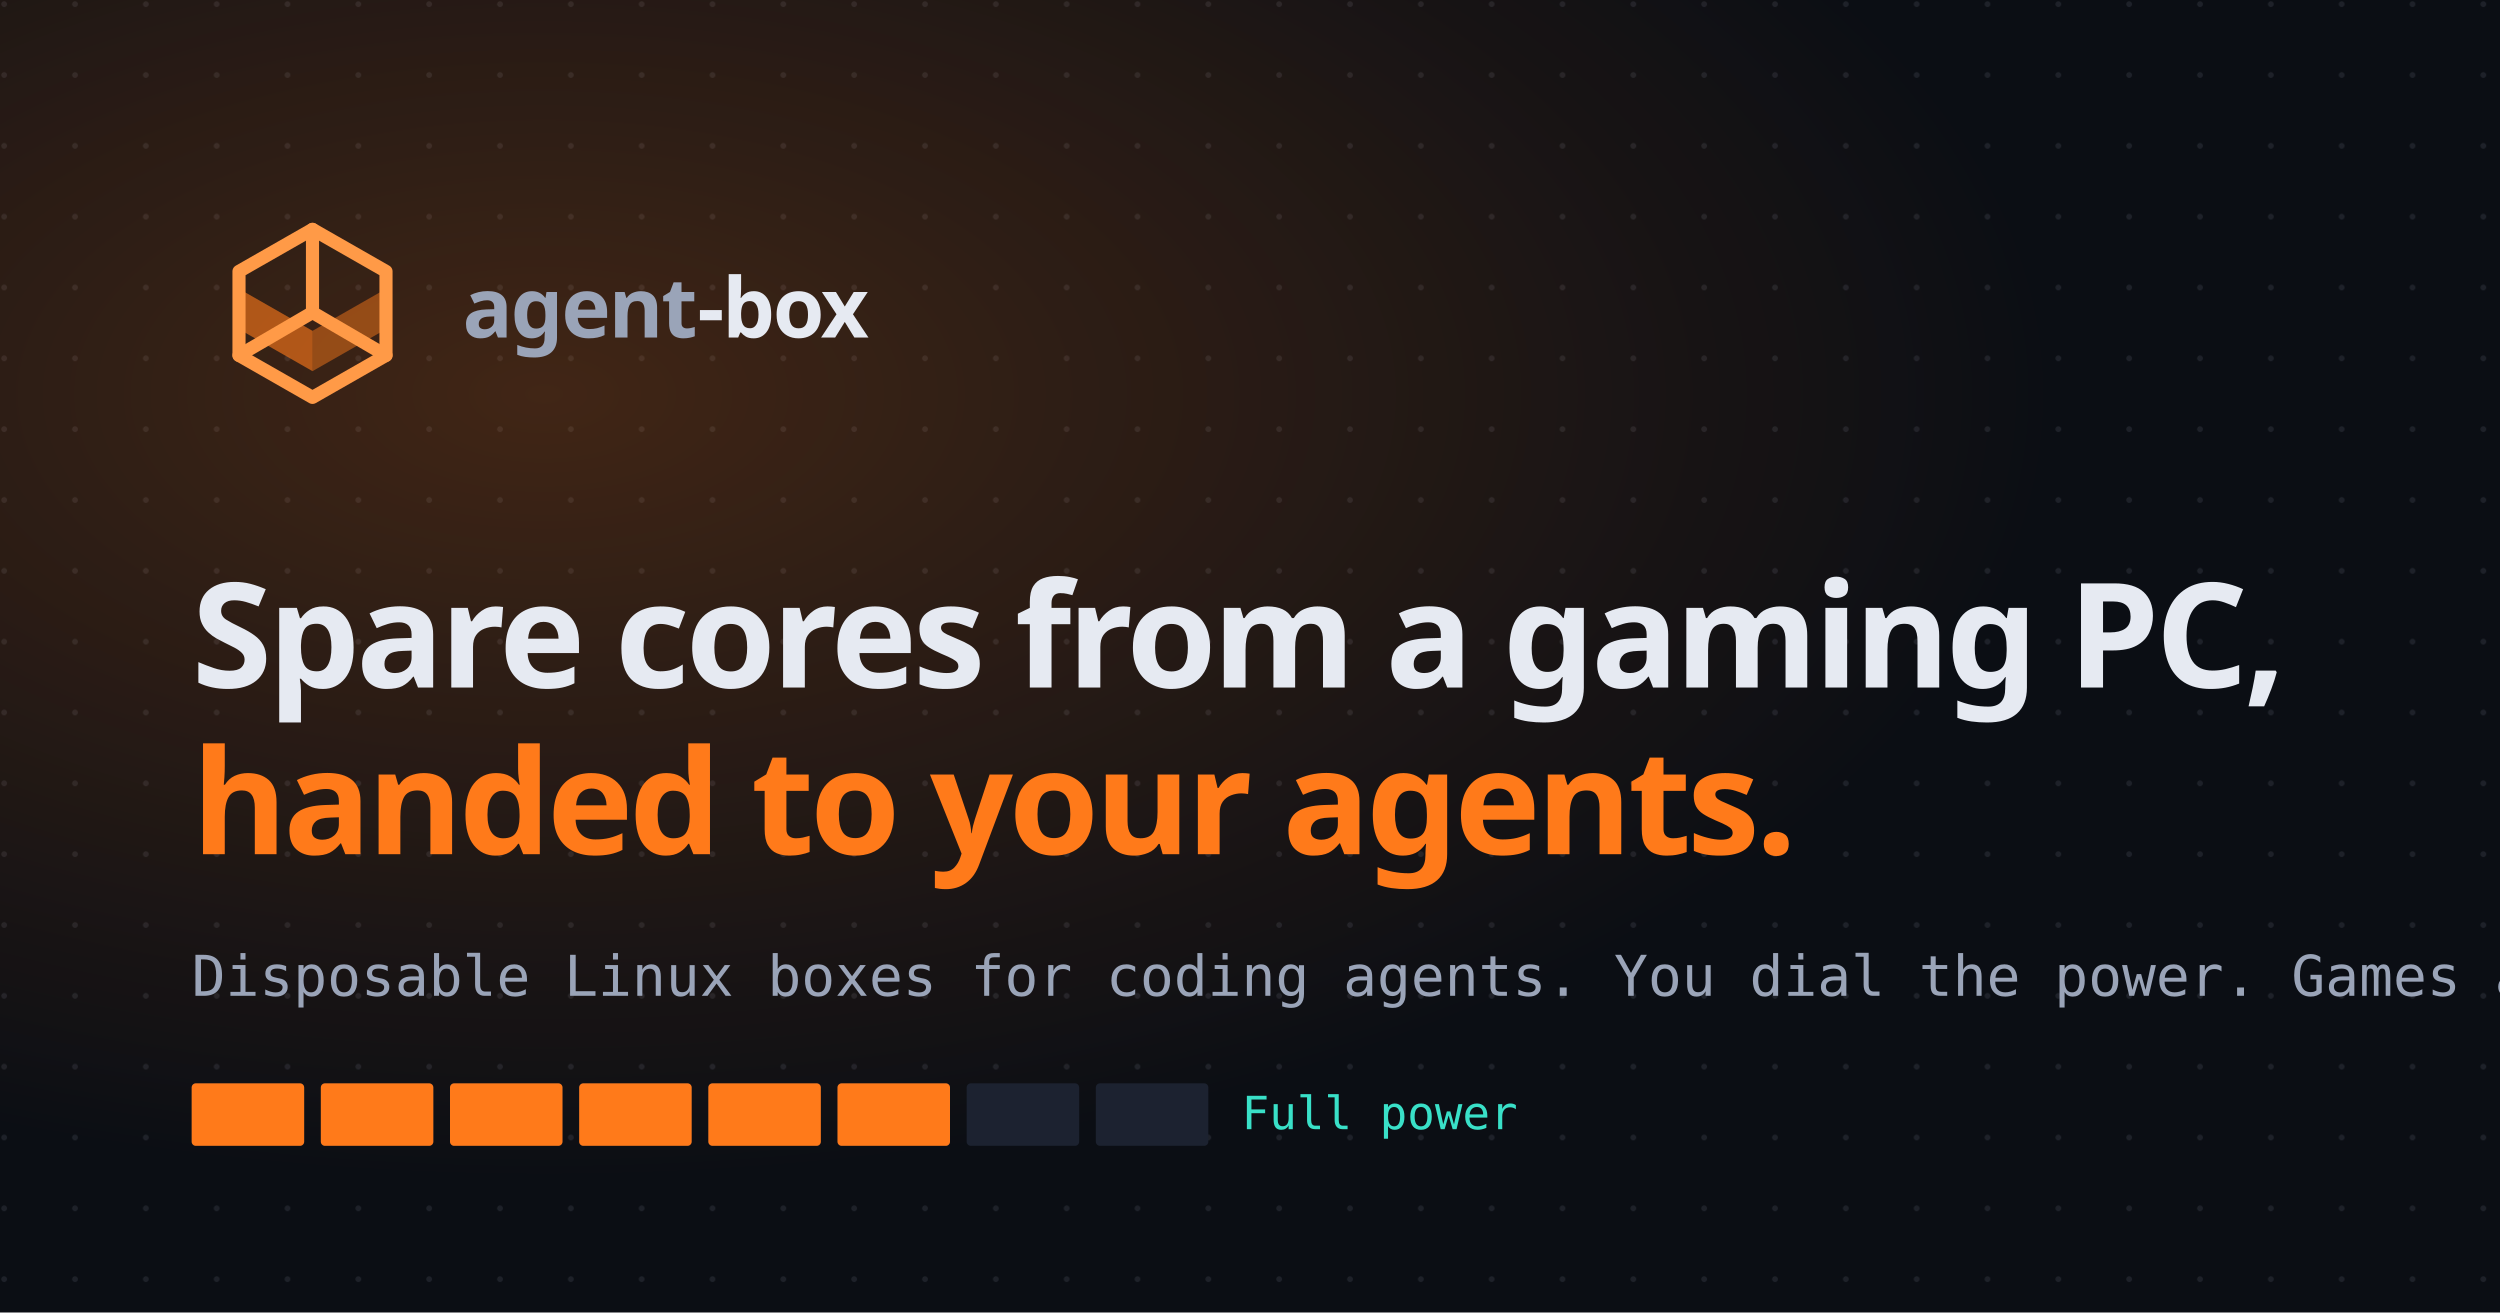
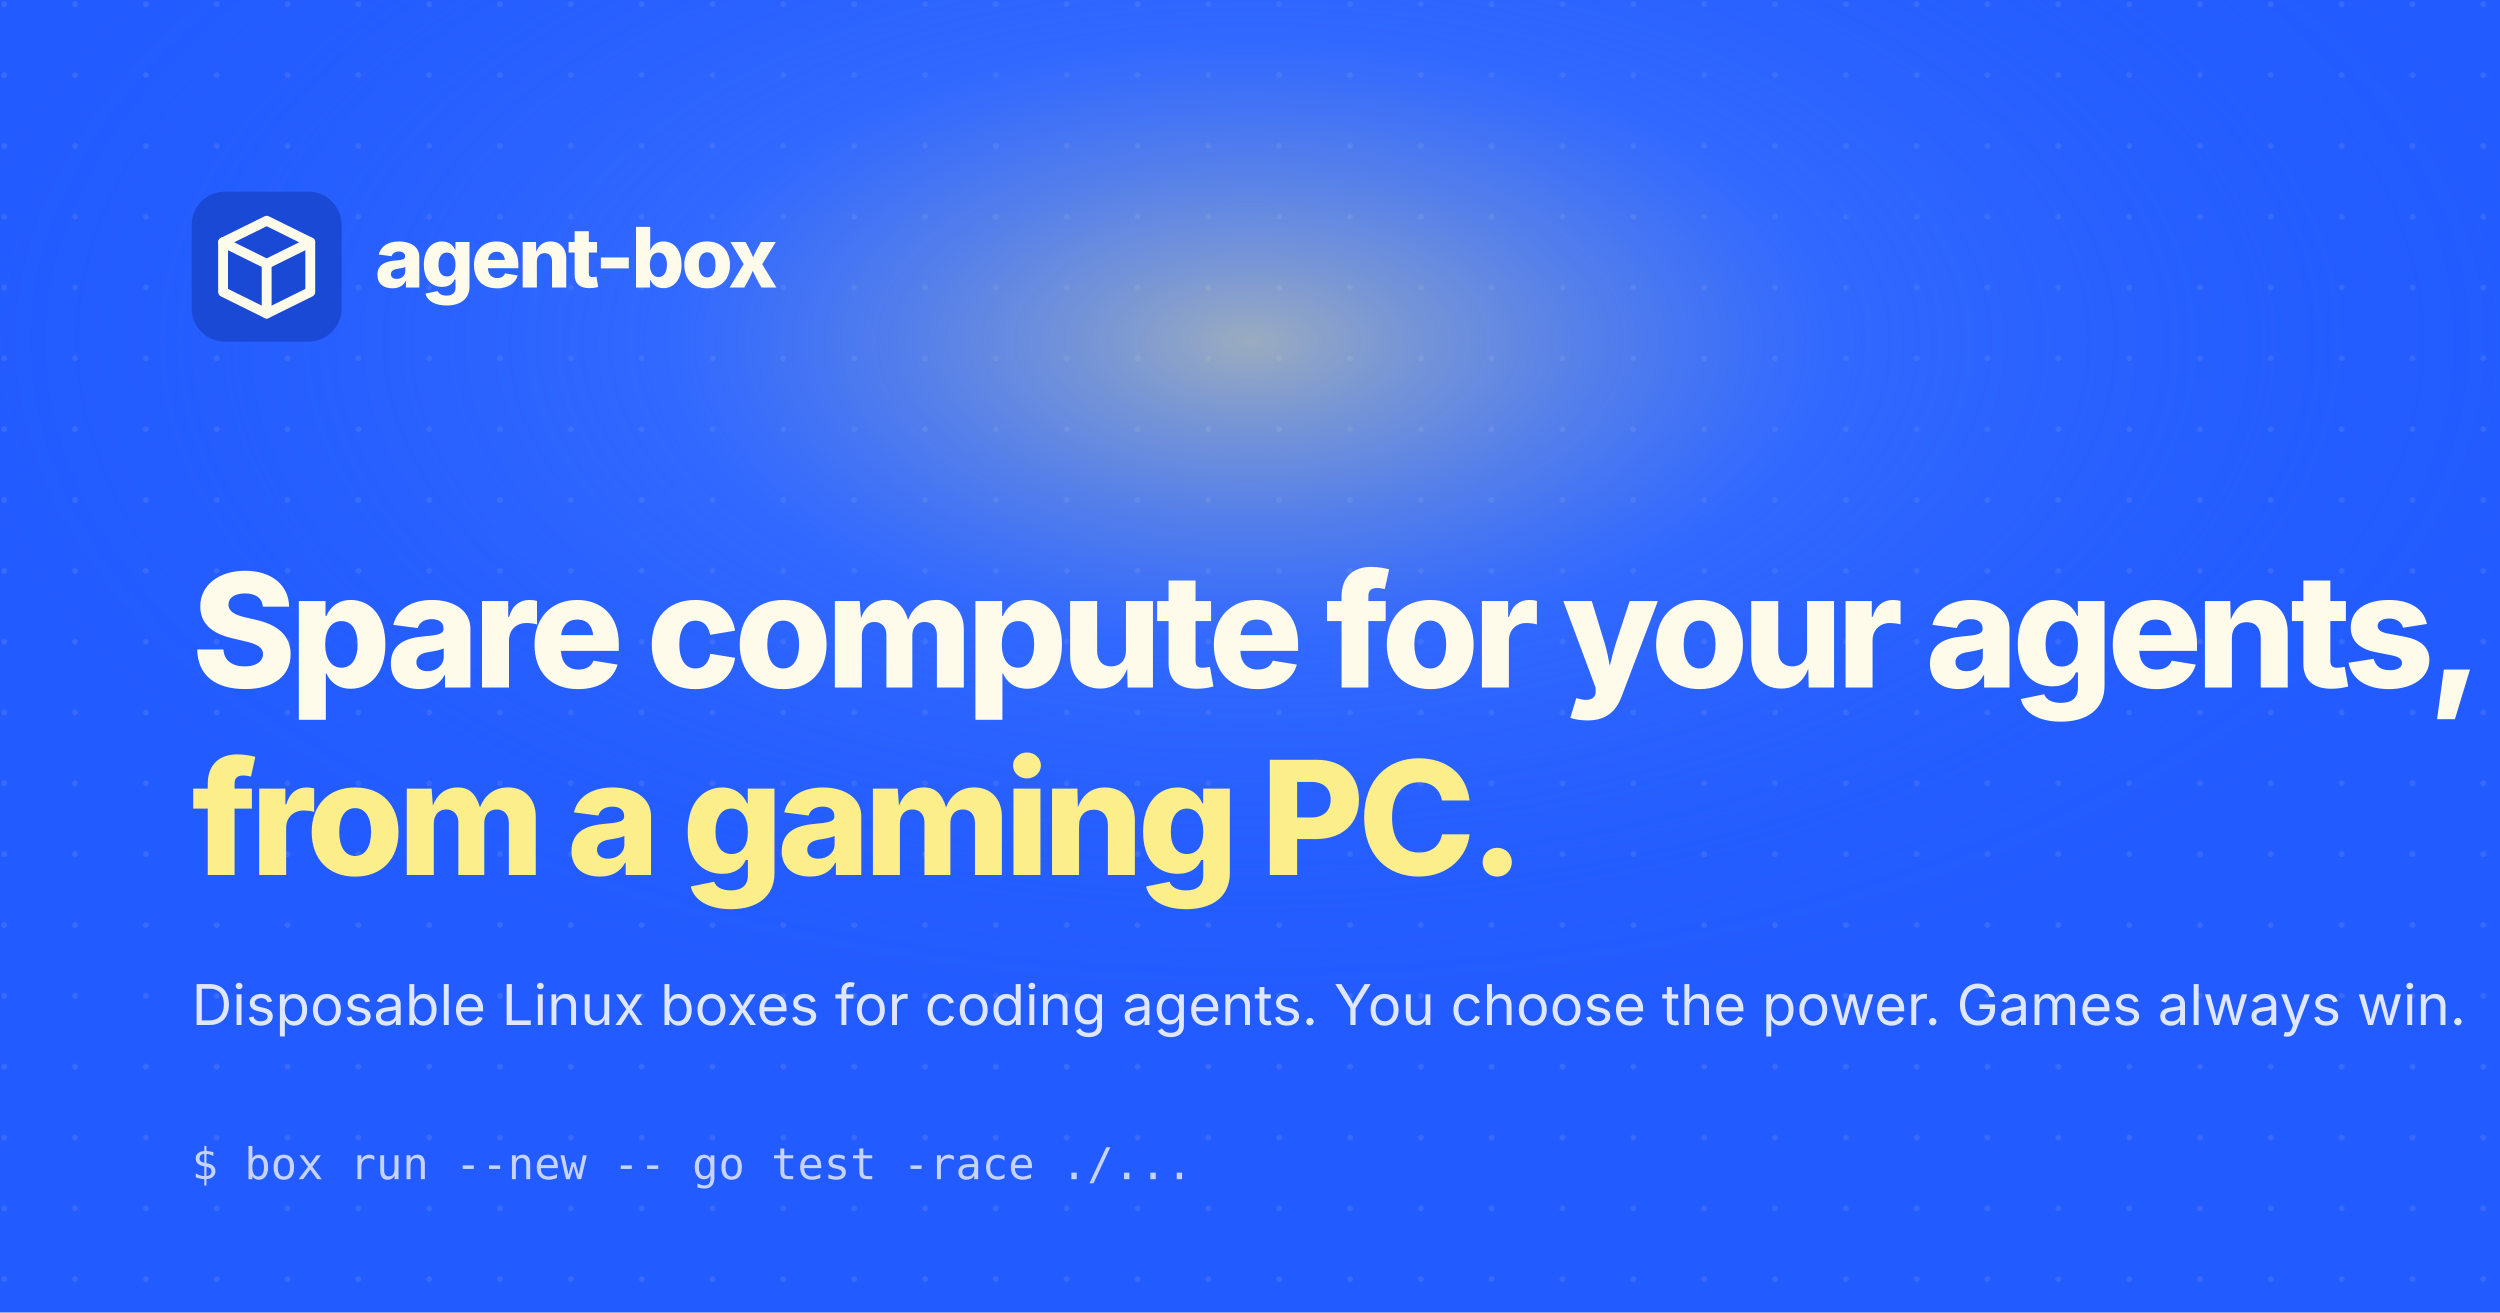
- <svg xmlns="http://www.w3.org/2000/svg" viewBox="0 0 1200 630" font-family="'Space Grotesk', system-ui, sans-serif">
+ <svg xmlns="http://www.w3.org/2000/svg" viewBox="0 0 1200 630" font-family="Inter, system-ui, sans-serif">
  <defs>
-     <radialGradient id="glow" cx="22%" cy="30%" r="60%">
-       <stop offset="0%" stop-color="#FF7A1A" stop-opacity="0.22" />
-       <stop offset="100%" stop-color="#FF7A1A" stop-opacity="0" />
+     <radialGradient id="glow" cx="50%" cy="26%" r="55%">
+       <stop offset="0%" stop-color="#FDEE8C" stop-opacity="0.55" />
+       <stop offset="42%" stop-color="#4f82ff" stop-opacity="0.35" />
+       <stop offset="100%" stop-color="#225BFF" stop-opacity="0" />
    </radialGradient>
    <pattern id="dots" width="34" height="34" patternUnits="userSpaceOnUse">
-       <circle cx="2" cy="2" r="1.4" fill="#9AA4B8" opacity="0.13" />
+       <circle cx="2" cy="2" r="1.4" fill="#FFFBEA" opacity="0.1" />
    </pattern>
  </defs>
-   <rect width="1200" height="630" fill="#0B0E14" />
+   <rect width="1200" height="630" fill="#225BFF" />
  <rect width="1200" height="630" fill="url(#dots)" />
  <rect width="1200" height="630" fill="url(#glow)" />
-   <g transform="translate(150 150) scale(4.2)">
-     <path d="M0 2.1 8.4 -2.7 8.4 1.9 0 6.7 -8.4 1.9 -8.4 -2.7Z" fill="#FF7A1A" opacity="0.22" />
-     <path d="M0 2.1 0 6.7 -8.4 1.9 -8.4 -2.7Z" fill="#FF7A1A" opacity="0.5" />
-     <path d="M0 2.1 8.4 -2.7 8.4 1.9 0 6.7Z" fill="#FF7A1A" opacity="0.32" />
-     <g fill="none" stroke="#FF9A47" stroke-width="1.5" stroke-linejoin="round" stroke-linecap="round">
-       <path d="M0 -9.5 8.4 -4.7 8.4 4.9 0 9.7 -8.4 4.9 -8.4 -4.7Z" />
-       <path d="M0 -9.5 0 0 8.4 4.9" />
-       <path d="M0 0 -8.4 4.9" />
+   <g transform="translate(92 92)">
+     <rect width="72" height="72" rx="16" fill="#1a49d6" />
+     <g transform="translate(36 36) scale(2.25)" fill="none" stroke="#FFFBEA" stroke-width="2.1" stroke-linejoin="round" stroke-linecap="round">
+       <path d="M0 -9.8 9.3 -5.2 0 -0.6 -9.3 -5.2Z" />
+       <path d="M-9.3 -5.2V5.4L0 10V-0.6" />
+       <path d="M9.3 -5.2V5.4L0 10" />
    </g>
  </g>
-   <text x="222" y="162" font-size="40" font-weight="700" fill="#E6EAF2" letter-spacing="-1">
-     <tspan fill="#9AA4B8">agent</tspan>-box</text>
-   <text x="92" y="330" font-size="70" font-weight="700" fill="#E6EAF2" letter-spacing="-2">Spare cores from a gaming PC,</text>
-   <text x="92" y="410" font-size="70" font-weight="700" fill="#FF7A1A" letter-spacing="-2">handed to your agents.</text>
-   <text x="92" y="478" font-size="27" fill="#9AA4B8" font-family="'JetBrains Mono', monospace">Disposable Linux boxes for coding agents. You dial the power. Games always win.</text>
-   <g transform="translate(92 520)">
-     <g fill="#1C2230">
-       <rect x="0" y="0" width="54" height="30" rx="2" />
-       <rect x="62" y="0" width="54" height="30" rx="2" />
-       <rect x="124" y="0" width="54" height="30" rx="2" />
-       <rect x="186" y="0" width="54" height="30" rx="2" />
-       <rect x="248" y="0" width="54" height="30" rx="2" />
-       <rect x="310" y="0" width="54" height="30" rx="2" />
-       <rect x="372" y="0" width="54" height="30" rx="2" />
-       <rect x="434" y="0" width="54" height="30" rx="2" />
-     </g>
-     <g fill="#FF7A1A">
-       <rect x="0" y="0" width="54" height="30" rx="2" />
-       <rect x="62" y="0" width="54" height="30" rx="2" />
-       <rect x="124" y="0" width="54" height="30" rx="2" />
-       <rect x="186" y="0" width="54" height="30" rx="2" />
-       <rect x="248" y="0" width="54" height="30" rx="2" />
-       <rect x="310" y="0" width="54" height="30" rx="2" />
-     </g>
-   </g>
-   <text x="596" y="542" font-size="22" fill="#39E0C8" font-family="'JetBrains Mono', monospace">Full power</text>
+   <text x="180" y="138" font-size="40" font-weight="800" fill="#FFFBEA" letter-spacing="-1.5">agent-box</text>
+   <text x="92" y="330" font-size="76" font-weight="800" fill="#FFFBEA" letter-spacing="-3">Spare compute for your agents,</text>
+   <text x="92" y="420" font-size="76" font-weight="800" fill="#FDEE8C" letter-spacing="-3">from a gaming PC.</text>
+   <text x="92" y="492" font-size="27" fill="#dfe6ff">Disposable Linux boxes for coding agents. You choose the power. Games always win.</text>
+   <text x="92" y="566" font-size="21" fill="#c7d3ff" font-family="ui-monospace, Menlo, monospace">$ box run --new -- go test -race ./...</text>
</svg>
